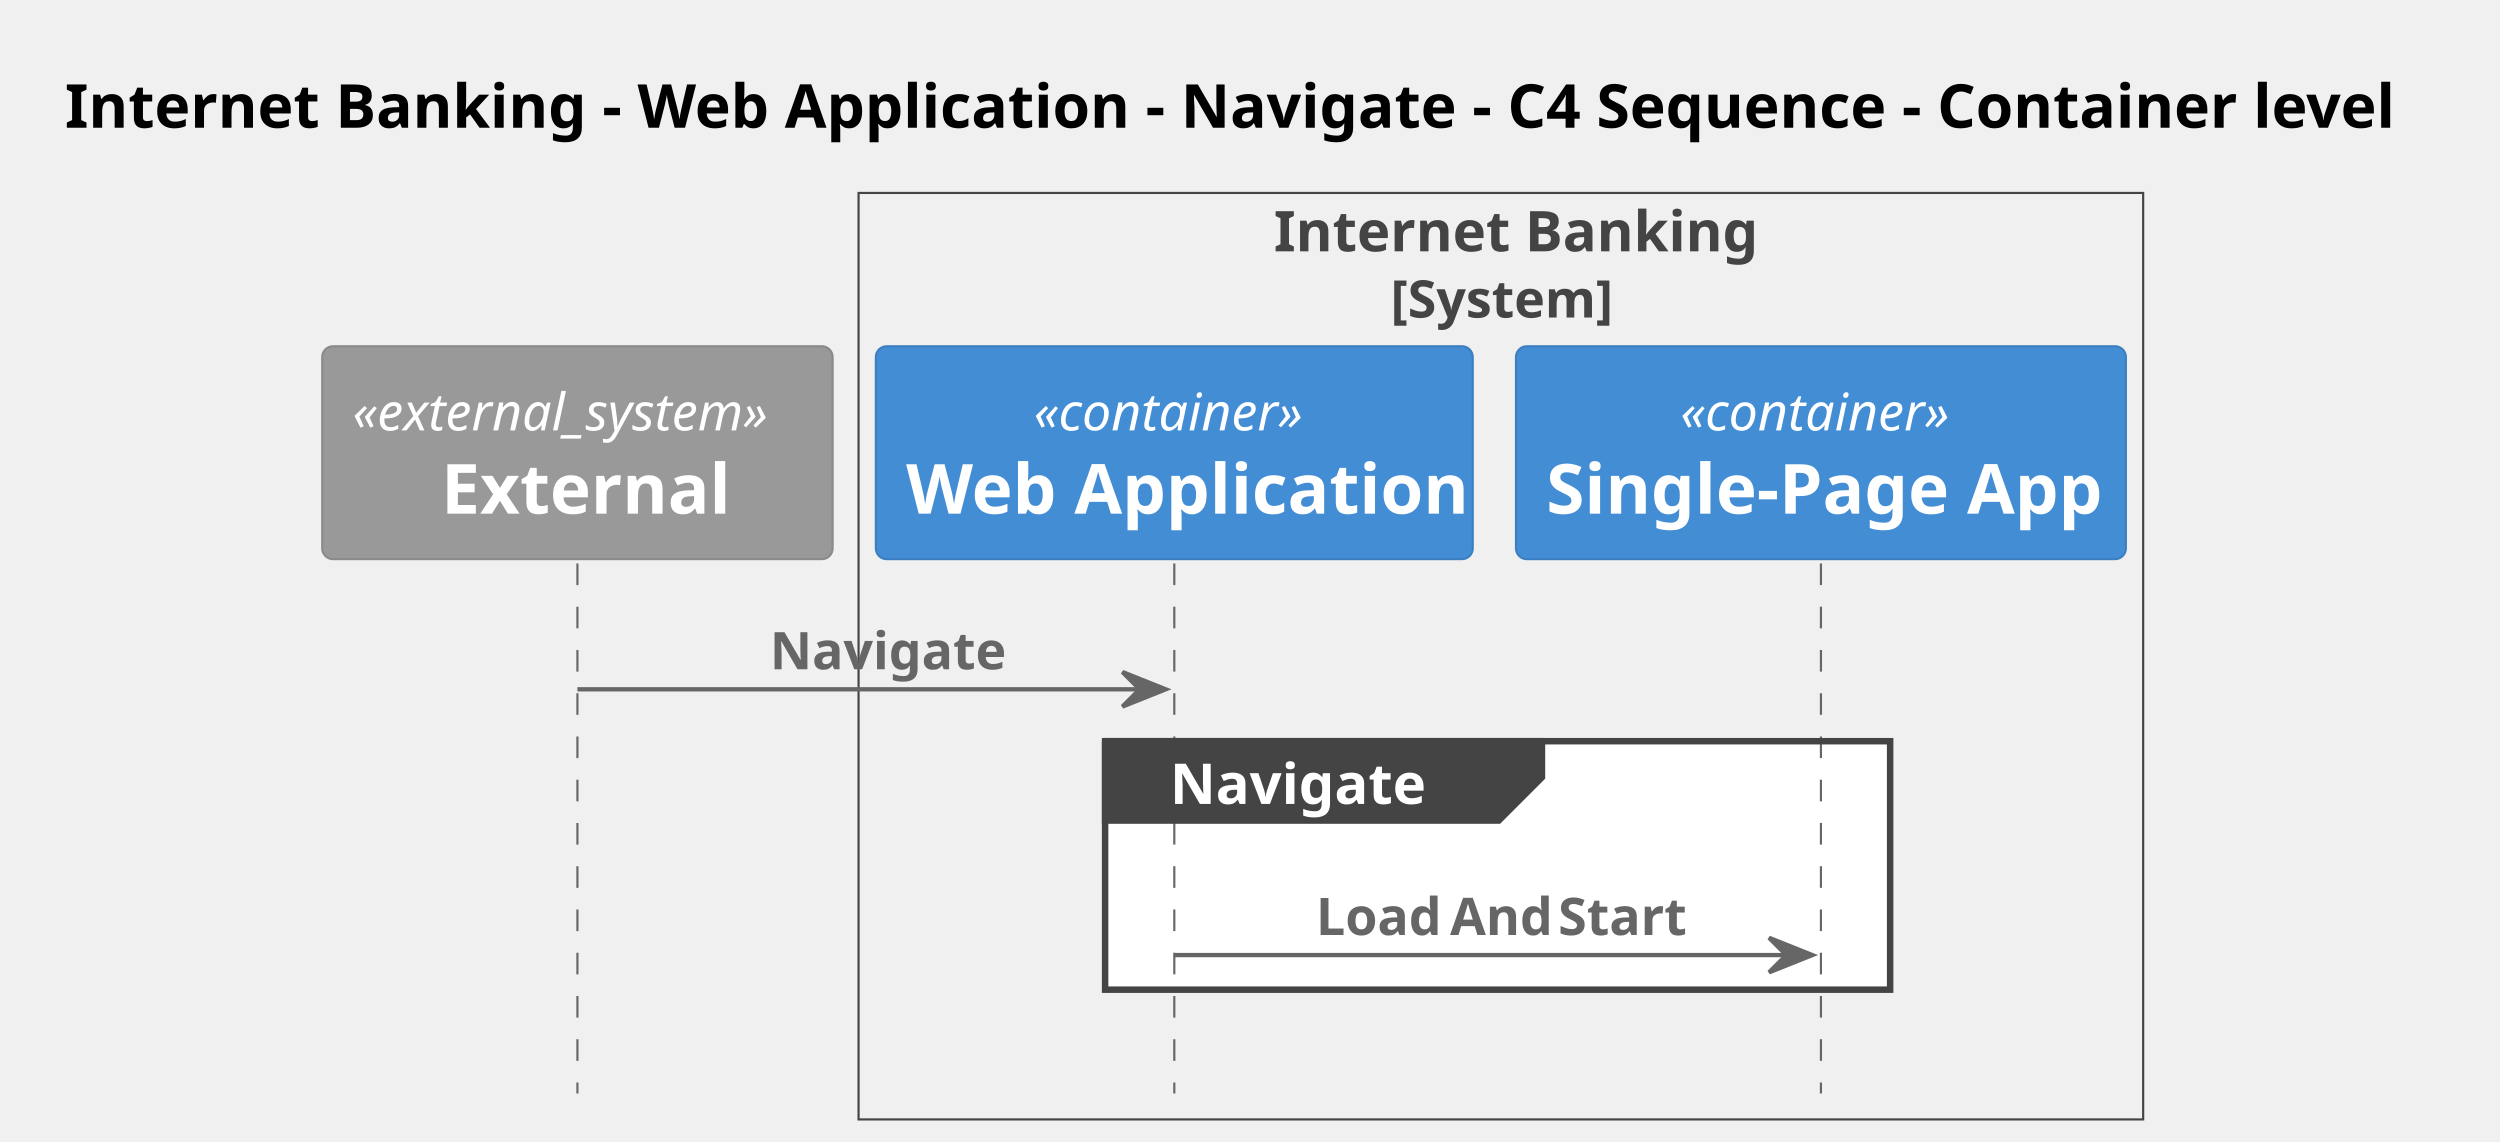
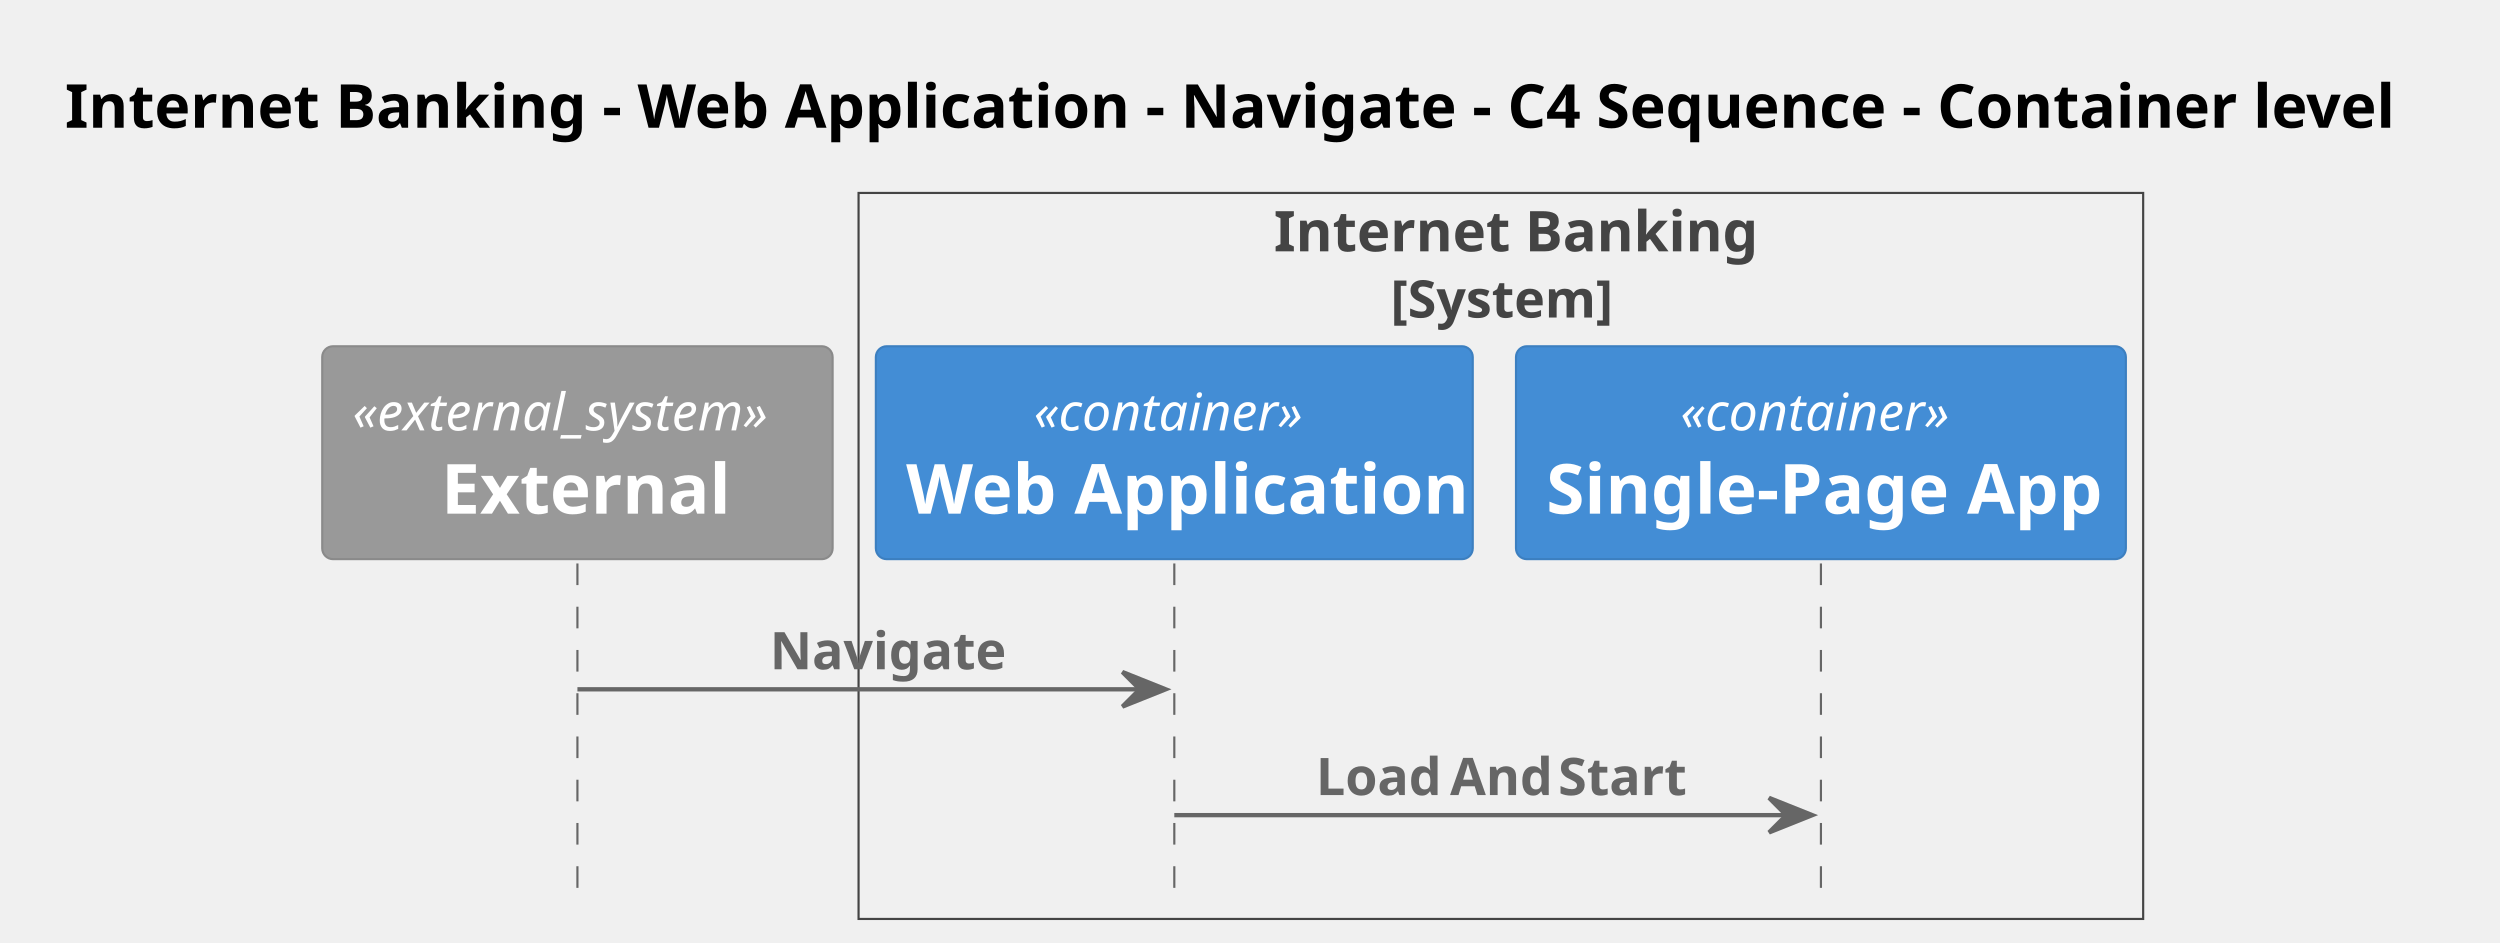
- <svg xmlns="http://www.w3.org/2000/svg" contentStyleType="text/css" height="264px" preserveAspectRatio="none" style="width:578px;height:264px;background:#FFFFFF;" version="1.1" viewBox="0 0 578 264" width="578px" zoomAndPan="magnify">
+ <svg xmlns="http://www.w3.org/2000/svg" contentStyleType="text/css" height="218px" preserveAspectRatio="none" style="width:578px;height:218px;background:#FFFFFF;" version="1.1" viewBox="0 0 578 218" width="578px" zoomAndPan="magnify">
  <defs />
  <g>
-     <rect fill="none" height="214.203" style="stroke:#444444;stroke-width:0.5;" width="297" x="198.5" y="44.609" />
+     <rect fill="none" height="167.852" style="stroke:#444444;stroke-width:0.5;" width="297" x="198.5" y="44.609" />
    <text fill="#444444" font-family="sans-serif" font-size="13" font-weight="bold" lengthAdjust="spacing" textLength="105" x="294.5" y="58.105">Internet Banking</text>
    <text fill="#444444" font-family="sans-serif" font-size="12" font-weight="bold" lengthAdjust="spacing" textLength="51" x="321.5" y="73.418">[System]</text>
    <text fill="#000000" font-family="sans-serif" font-size="14" font-weight="bold" lengthAdjust="spacing" textLength="545" x="15" y="29.533">Internet Banking - Web Application - Navigate - C4 Sequence - Container level</text>
-     <rect fill="#FFFFFF" height="57.445" style="stroke:#FFFFFF;stroke-width:1.0;" width="181.5" x="255.5" y="171.367" />
-     <line style="stroke:#666666;stroke-width:0.5;stroke-dasharray:5.0,5.0;" x1="133.5" x2="133.5" y1="130.273" y2="252.812" />
-     <line style="stroke:#666666;stroke-width:0.5;stroke-dasharray:5.0,5.0;" x1="271.5" x2="271.5" y1="130.273" y2="252.812" />
-     <line style="stroke:#666666;stroke-width:0.5;stroke-dasharray:5.0,5.0;" x1="421" x2="421" y1="130.273" y2="252.812" />
+     <line style="stroke:#666666;stroke-width:0.5;stroke-dasharray:5.0,5.0;" x1="133.5" x2="133.5" y1="130.273" y2="206.461" />
+     <line style="stroke:#666666;stroke-width:0.5;stroke-dasharray:5.0,5.0;" x1="271.5" x2="271.5" y1="130.273" y2="206.461" />
+     <line style="stroke:#666666;stroke-width:0.5;stroke-dasharray:5.0,5.0;" x1="421" x2="421" y1="130.273" y2="206.461" />
    <rect fill="#999999" height="49.219" rx="2.5" ry="2.5" style="stroke:#8A8A8A;stroke-width:0.5;" width="118" x="74.5" y="80.055" />
    <text fill="#FFFFFF" font-family="sans-serif" font-size="12" font-style="italic" lengthAdjust="spacing" textLength="104" x="81.5" y="99.512">«external_system»</text>
    <text fill="#FFFFFF" font-family="sans-serif" font-size="16" font-weight="bold" lengthAdjust="spacing" textLength="63" x="102" y="118.758">External</text>
    <rect fill="#438DD5" height="49.219" rx="2.5" ry="2.5" style="stroke:#3C7FC0;stroke-width:0.5;" width="138" x="202.5" y="80.055" />
    <text fill="#FFFFFF" font-family="sans-serif" font-size="12" font-style="italic" lengthAdjust="spacing" textLength="65" x="239" y="99.512">«container»</text>
    <text fill="#FFFFFF" font-family="sans-serif" font-size="16" font-weight="bold" lengthAdjust="spacing" textLength="124" x="209.5" y="118.758">Web Application</text>
    <rect fill="#438DD5" height="49.219" rx="2.5" ry="2.5" style="stroke:#3C7FC0;stroke-width:0.5;" width="141" x="350.5" y="80.055" />
    <text fill="#FFFFFF" font-family="sans-serif" font-size="12" font-style="italic" lengthAdjust="spacing" textLength="65" x="388.5" y="99.512">«container»</text>
    <text fill="#FFFFFF" font-family="sans-serif" font-size="16" font-weight="bold" lengthAdjust="spacing" textLength="127" x="357.5" y="118.758">Single-Page App</text>
    <polygon fill="#666666" points="259.5,155.367,269.5,159.367,259.5,163.367,263.5,159.367" style="stroke:#666666;stroke-width:1.0;" />
    <line style="stroke:#666666;stroke-width:1.0;" x1="133.5" x2="265.5" y1="159.367" y2="159.367" />
    <text fill="#666666" font-family="sans-serif" font-size="12" font-weight="bold" lengthAdjust="spacing" textLength="49" x="178" y="154.731">Navigate</text>
-     <path d="M255.5,171.367 L356.5,171.367 L356.5,179.719 L346.5,189.719 L255.5,189.719 L255.5,171.367 " fill="#444444" style="stroke:#444444;stroke-width:1.5;" />
-     <rect fill="none" height="57.445" style="stroke:#444444;stroke-width:1.5;" width="181.5" x="255.5" y="171.367" />
-     <text fill="#FFFFFF" font-family="sans-serif" font-size="13" font-weight="bold" lengthAdjust="spacing" textLength="56" x="270.5" y="185.862">Navigate</text>
-     <polygon fill="#666666" points="409,216.812,419,220.812,409,224.812,413,220.812" style="stroke:#666666;stroke-width:1.0;" />
-     <line style="stroke:#666666;stroke-width:1.0;" x1="271.5" x2="415" y1="220.812" y2="220.812" />
-     <text fill="#666666" font-family="sans-serif" font-size="12" font-weight="bold" lengthAdjust="spacing" textLength="28" x="304.25" y="216.176">Load</text>
-     <text fill="#666666" font-family="sans-serif" font-size="12" font-weight="bold" lengthAdjust="spacing" textLength="3" x="332.25" y="216.176"> </text>
-     <text fill="#666666" font-family="sans-serif" font-size="12" font-weight="bold" lengthAdjust="spacing" textLength="22" x="335.25" y="216.176">And</text>
-     <text fill="#666666" font-family="sans-serif" font-size="12" font-weight="bold" lengthAdjust="spacing" textLength="3" x="357.25" y="216.176"> </text>
-     <text fill="#666666" font-family="sans-serif" font-size="12" font-weight="bold" lengthAdjust="spacing" textLength="28" x="360.25" y="216.176">Start</text>
+     <polygon fill="#666666" points="409,184.461,419,188.461,409,192.461,413,188.461" style="stroke:#666666;stroke-width:1.0;" />
+     <line style="stroke:#666666;stroke-width:1.0;" x1="271.5" x2="415" y1="188.461" y2="188.461" />
+     <text fill="#666666" font-family="sans-serif" font-size="12" font-weight="bold" lengthAdjust="spacing" textLength="28" x="304.25" y="183.824">Load</text>
+     <text fill="#666666" font-family="sans-serif" font-size="12" font-weight="bold" lengthAdjust="spacing" textLength="3" x="332.25" y="183.824"> </text>
+     <text fill="#666666" font-family="sans-serif" font-size="12" font-weight="bold" lengthAdjust="spacing" textLength="22" x="335.25" y="183.824">And</text>
+     <text fill="#666666" font-family="sans-serif" font-size="12" font-weight="bold" lengthAdjust="spacing" textLength="3" x="357.25" y="183.824"> </text>
+     <text fill="#666666" font-family="sans-serif" font-size="12" font-weight="bold" lengthAdjust="spacing" textLength="28" x="360.25" y="183.824">Start</text>
  </g>
</svg>
